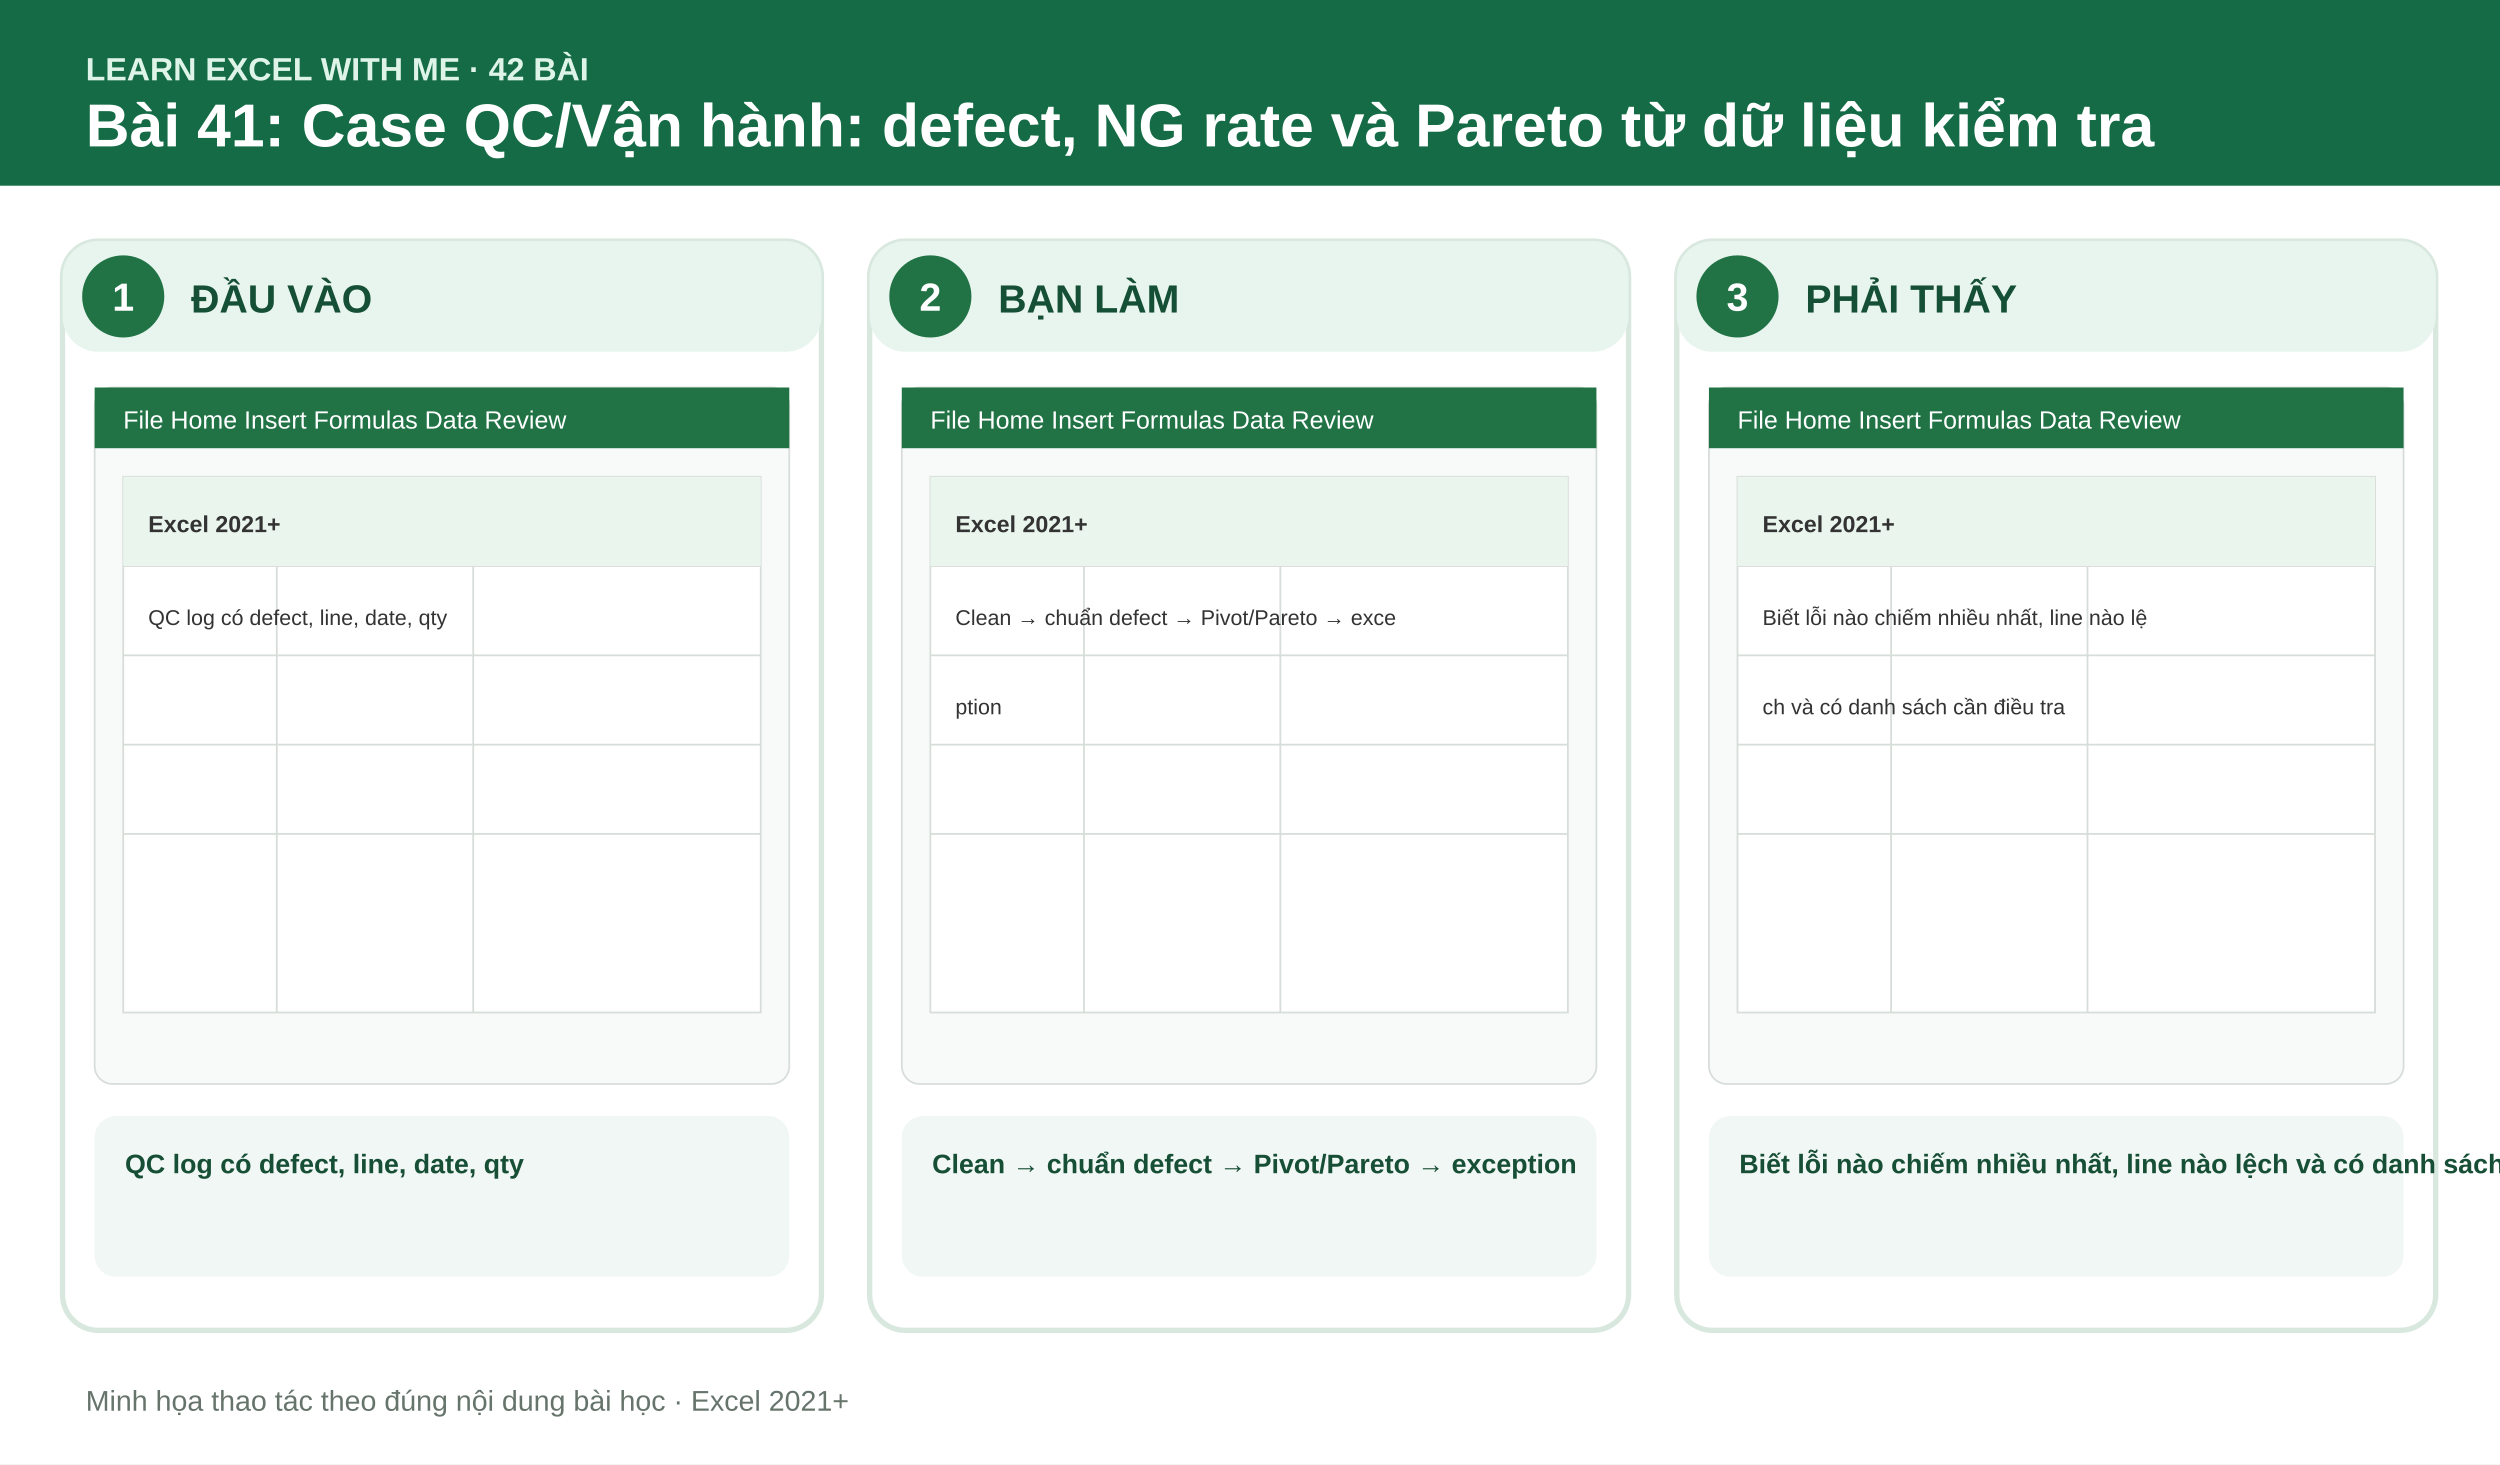
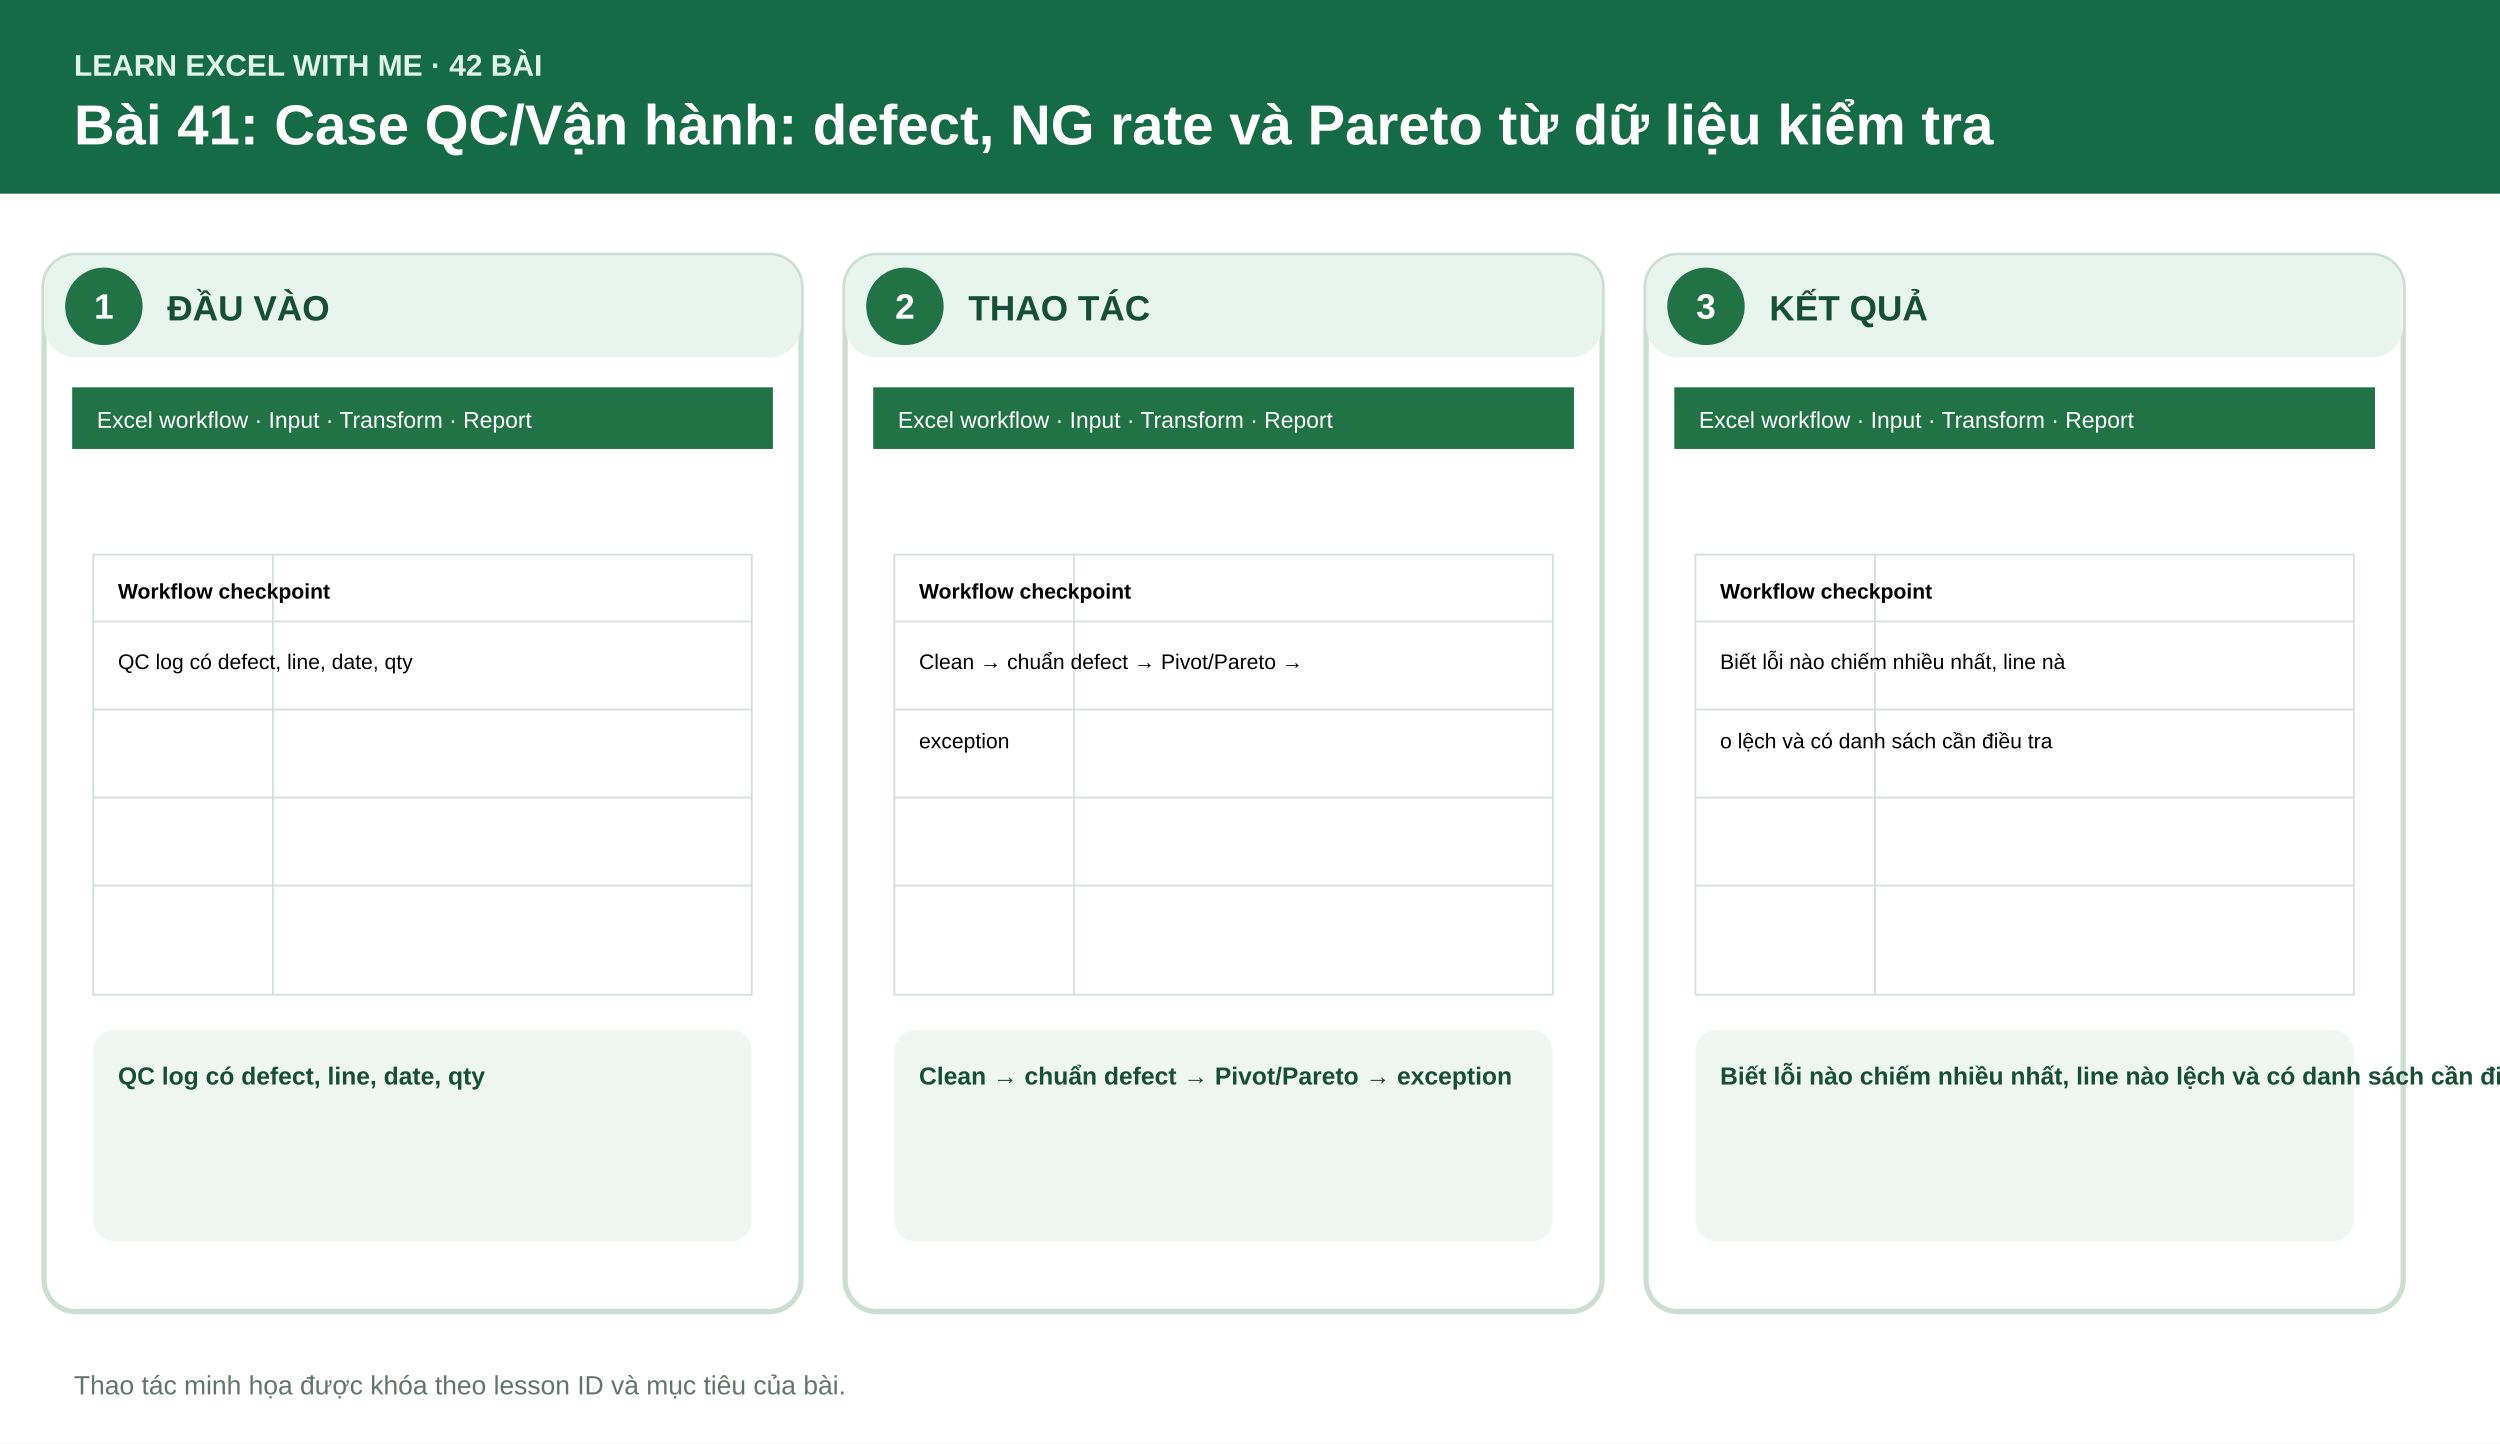
- <svg xmlns="http://www.w3.org/2000/svg" width="1400" height="820">
-   <rect width="1400" height="820" fill="#fff" />
-   <rect width="1400" height="104" fill="#146b45" />
-   <text x="48" y="45" font-family="Arial" font-size="18" font-weight="700" fill="#dff4e8">LEARN EXCEL WITH ME · 42 BÀI</text>
-   <text x="48" y="82" font-family="Arial" font-size="34" font-weight="700" fill="#fff">Bài 41: Case QC/Vận hành: defect, NG rate và Pareto từ dữ liệu kiểm tra</text>
-   <rect x="35" y="135" width="425" height="610" rx="20" fill="#fff" stroke="#d8e8df" stroke-width="3" />
-   <rect x="35" y="135" width="425" height="62" rx="20" fill="#e8f5ee" />
-   <circle cx="69" cy="166" r="23" fill="#217346" />
-   <text x="69" y="174" text-anchor="middle" font-family="Arial" font-size="22" font-weight="700" fill="#fff">1</text>
-   <text x="107" y="175" font-family="Arial" font-size="22" font-weight="700" fill="#154f35">ĐẦU VÀO</text>
-   <rect x="53" y="217" width="389" height="390" rx="10" fill="#f8faf9" stroke="#d7ddd9" />
-   <rect x="53" y="217" width="389" height="34" fill="#217346" />
-   <text x="69" y="240" font-family="Arial" font-size="14" fill="#fff">File  Home  Insert  Formulas  Data  Review</text>
-   <rect x="69" y="267" width="357" height="300" fill="#fff" stroke="#d7ddd9" />
-   <path d="M69 317h357M69 367h357M69 417h357M69 467h357M155 267v300M265 267v300" stroke="#d7ddd9" />
-   <rect x="69" y="267" width="357" height="50" fill="#eaf5ee" />
-   <text x="83" y="298" font-family="Arial" font-size="13" font-weight="700" fill="#333">Excel 2021+</text>
-   <text x="83" y="350" font-family="Arial" font-size="12" fill="#333">QC log có defect, line, date, qty</text>
-   <text x="83" y="400" font-family="Arial" font-size="12" fill="#333" />
-   <text x="83" y="450" font-family="Arial" font-size="12" fill="#333" />
-   <rect x="53" y="625" width="389" height="90" rx="12" fill="#f1f7f4" />
-   <text x="70" y="657" font-family="Arial" font-size="15" font-weight="700" fill="#174f36">QC log có defect, line, date, qty</text>
-   <rect x="487" y="135" width="425" height="610" rx="20" fill="#fff" stroke="#d8e8df" stroke-width="3" />
-   <rect x="487" y="135" width="425" height="62" rx="20" fill="#e8f5ee" />
-   <circle cx="521" cy="166" r="23" fill="#217346" />
-   <text x="521" y="174" text-anchor="middle" font-family="Arial" font-size="22" font-weight="700" fill="#fff">2</text>
-   <text x="559" y="175" font-family="Arial" font-size="22" font-weight="700" fill="#154f35">BẠN LÀM</text>
-   <rect x="505" y="217" width="389" height="390" rx="10" fill="#f8faf9" stroke="#d7ddd9" />
-   <rect x="505" y="217" width="389" height="34" fill="#217346" />
-   <text x="521" y="240" font-family="Arial" font-size="14" fill="#fff">File  Home  Insert  Formulas  Data  Review</text>
-   <rect x="521" y="267" width="357" height="300" fill="#fff" stroke="#d7ddd9" />
-   <path d="M521 317h357M521 367h357M521 417h357M521 467h357M607 267v300M717 267v300" stroke="#d7ddd9" />
-   <rect x="521" y="267" width="357" height="50" fill="#eaf5ee" />
-   <text x="535" y="298" font-family="Arial" font-size="13" font-weight="700" fill="#333">Excel 2021+</text>
-   <text x="535" y="350" font-family="Arial" font-size="12" fill="#333">Clean → chuẩn defect → Pivot/Pareto → exce</text>
-   <text x="535" y="400" font-family="Arial" font-size="12" fill="#333">ption</text>
-   <text x="535" y="450" font-family="Arial" font-size="12" fill="#333" />
-   <rect x="505" y="625" width="389" height="90" rx="12" fill="#f1f7f4" />
-   <text x="522" y="657" font-family="Arial" font-size="15" font-weight="700" fill="#174f36">Clean → chuẩn defect → Pivot/Pareto → exception</text>
-   <rect x="939" y="135" width="425" height="610" rx="20" fill="#fff" stroke="#d8e8df" stroke-width="3" />
-   <rect x="939" y="135" width="425" height="62" rx="20" fill="#e8f5ee" />
-   <circle cx="973" cy="166" r="23" fill="#217346" />
-   <text x="973" y="174" text-anchor="middle" font-family="Arial" font-size="22" font-weight="700" fill="#fff">3</text>
-   <text x="1011" y="175" font-family="Arial" font-size="22" font-weight="700" fill="#154f35">PHẢI THẤY</text>
-   <rect x="957" y="217" width="389" height="390" rx="10" fill="#f8faf9" stroke="#d7ddd9" />
-   <rect x="957" y="217" width="389" height="34" fill="#217346" />
-   <text x="973" y="240" font-family="Arial" font-size="14" fill="#fff">File  Home  Insert  Formulas  Data  Review</text>
-   <rect x="973" y="267" width="357" height="300" fill="#fff" stroke="#d7ddd9" />
-   <path d="M973 317h357M973 367h357M973 417h357M973 467h357M1059 267v300M1169 267v300" stroke="#d7ddd9" />
-   <rect x="973" y="267" width="357" height="50" fill="#eaf5ee" />
-   <text x="987" y="298" font-family="Arial" font-size="13" font-weight="700" fill="#333">Excel 2021+</text>
-   <text x="987" y="350" font-family="Arial" font-size="12" fill="#333">Biết lỗi nào chiếm nhiều nhất, line nào lệ</text>
-   <text x="987" y="400" font-family="Arial" font-size="12" fill="#333">ch và có danh sách cần điều tra</text>
-   <text x="987" y="450" font-family="Arial" font-size="12" fill="#333" />
-   <rect x="957" y="625" width="389" height="90" rx="12" fill="#f1f7f4" />
-   <text x="974" y="657" font-family="Arial" font-size="15" font-weight="700" fill="#174f36">Biết lỗi nào chiếm nhiều nhất, line nào lệch và có danh sách cần điều tra</text>
-   <text x="48" y="790" font-family="Arial" font-size="16" fill="#66746c">Minh họa thao tác theo đúng nội dung bài học · Excel 2021+</text>
+ <svg xmlns="http://www.w3.org/2000/svg" width="1420" height="820">
+   <rect width="1420" height="820" fill="#fff" />
+   <rect width="1420" height="110" fill="#146b45" />
+   <text x="42" y="43" font-family="Arial" font-size="17" font-weight="700" fill="#dff4e8">LEARN EXCEL WITH ME · 42 BÀI</text>
+   <text x="42" y="82" font-family="Arial" font-size="32" font-weight="700" fill="#fff">Bài 41: Case QC/Vận hành: defect, NG rate và Pareto từ dữ liệu kiểm tra</text>
+   <g>
+     <rect x="25" y="145" width="430" height="600" rx="18" fill="#fff" stroke="#cbded4" stroke-width="3" />
+     <rect x="25" y="145" width="430" height="58" rx="18" fill="#e8f5ee" />
+     <circle cx="59" cy="174" r="22" fill="#217346" />
+     <text x="59" y="181" text-anchor="middle" font-family="Arial" font-size="20" font-weight="700" fill="#fff">1</text>
+     <text x="95" y="182" font-family="Arial" font-size="20" font-weight="700" fill="#174f36">ĐẦU VÀO</text>
+     <rect x="41" y="220" width="398" height="35" fill="#217346" />
+     <text x="55" y="243" font-family="Arial" font-size="13" fill="#fff">Excel workflow · Input · Transform · Report</text>
+     <rect x="53" y="315" width="374" height="250" fill="#fff" stroke="#d6ded9" />
+     <path d="M53 353h374M53 403h374M53 453h374M53 503h374M155 315v250" stroke="#d6ded9" />
+     <text x="67" y="340" font-family="Arial" font-size="12" font-weight="700">Workflow checkpoint</text>
+     <text x="67" y="380" font-family="Arial" font-size="12">QC log có defect, line, date, qty</text>
+     <text x="67" y="425" font-family="Arial" font-size="12" />
+     <text x="67" y="470" font-family="Arial" font-size="12" />
+     <rect x="53" y="585" width="374" height="120" rx="12" fill="#f0f7f3" />
+     <text x="67" y="616" font-family="Arial" font-size="14" font-weight="700" fill="#174f36">QC log có defect, line, date, qty</text>
+   </g>
+   <g>
+     <rect x="480" y="145" width="430" height="600" rx="18" fill="#fff" stroke="#cbded4" stroke-width="3" />
+     <rect x="480" y="145" width="430" height="58" rx="18" fill="#e8f5ee" />
+     <circle cx="514" cy="174" r="22" fill="#217346" />
+     <text x="514" y="181" text-anchor="middle" font-family="Arial" font-size="20" font-weight="700" fill="#fff">2</text>
+     <text x="550" y="182" font-family="Arial" font-size="20" font-weight="700" fill="#174f36">THAO TÁC</text>
+     <rect x="496" y="220" width="398" height="35" fill="#217346" />
+     <text x="510" y="243" font-family="Arial" font-size="13" fill="#fff">Excel workflow · Input · Transform · Report</text>
+     <rect x="508" y="315" width="374" height="250" fill="#fff" stroke="#d6ded9" />
+     <path d="M508 353h374M508 403h374M508 453h374M508 503h374M610 315v250" stroke="#d6ded9" />
+     <text x="522" y="340" font-family="Arial" font-size="12" font-weight="700">Workflow checkpoint</text>
+     <text x="522" y="380" font-family="Arial" font-size="12">Clean → chuẩn defect → Pivot/Pareto → </text>
+     <text x="522" y="425" font-family="Arial" font-size="12">exception</text>
+     <text x="522" y="470" font-family="Arial" font-size="12" />
+     <rect x="508" y="585" width="374" height="120" rx="12" fill="#f0f7f3" />
+     <text x="522" y="616" font-family="Arial" font-size="14" font-weight="700" fill="#174f36">Clean → chuẩn defect → Pivot/Pareto → exception</text>
+   </g>
+   <g>
+     <rect x="935" y="145" width="430" height="600" rx="18" fill="#fff" stroke="#cbded4" stroke-width="3" />
+     <rect x="935" y="145" width="430" height="58" rx="18" fill="#e8f5ee" />
+     <circle cx="969" cy="174" r="22" fill="#217346" />
+     <text x="969" y="181" text-anchor="middle" font-family="Arial" font-size="20" font-weight="700" fill="#fff">3</text>
+     <text x="1005" y="182" font-family="Arial" font-size="20" font-weight="700" fill="#174f36">KẾT QUẢ</text>
+     <rect x="951" y="220" width="398" height="35" fill="#217346" />
+     <text x="965" y="243" font-family="Arial" font-size="13" fill="#fff">Excel workflow · Input · Transform · Report</text>
+     <rect x="963" y="315" width="374" height="250" fill="#fff" stroke="#d6ded9" />
+     <path d="M963 353h374M963 403h374M963 453h374M963 503h374M1065 315v250" stroke="#d6ded9" />
+     <text x="977" y="340" font-family="Arial" font-size="12" font-weight="700">Workflow checkpoint</text>
+     <text x="977" y="380" font-family="Arial" font-size="12">Biết lỗi nào chiếm nhiều nhất, line nà</text>
+     <text x="977" y="425" font-family="Arial" font-size="12">o lệch và có danh sách cần điều tra</text>
+     <text x="977" y="470" font-family="Arial" font-size="12" />
+     <rect x="963" y="585" width="374" height="120" rx="12" fill="#f0f7f3" />
+     <text x="977" y="616" font-family="Arial" font-size="14" font-weight="700" fill="#174f36">Biết lỗi nào chiếm nhiều nhất, line nào lệch và có danh sách cần điều tra</text>
+   </g>
+   <text x="42" y="792" font-family="Arial" font-size="15" fill="#64736b">Thao tác minh họa được khóa theo lesson ID và mục tiêu của bài.</text>
</svg>
